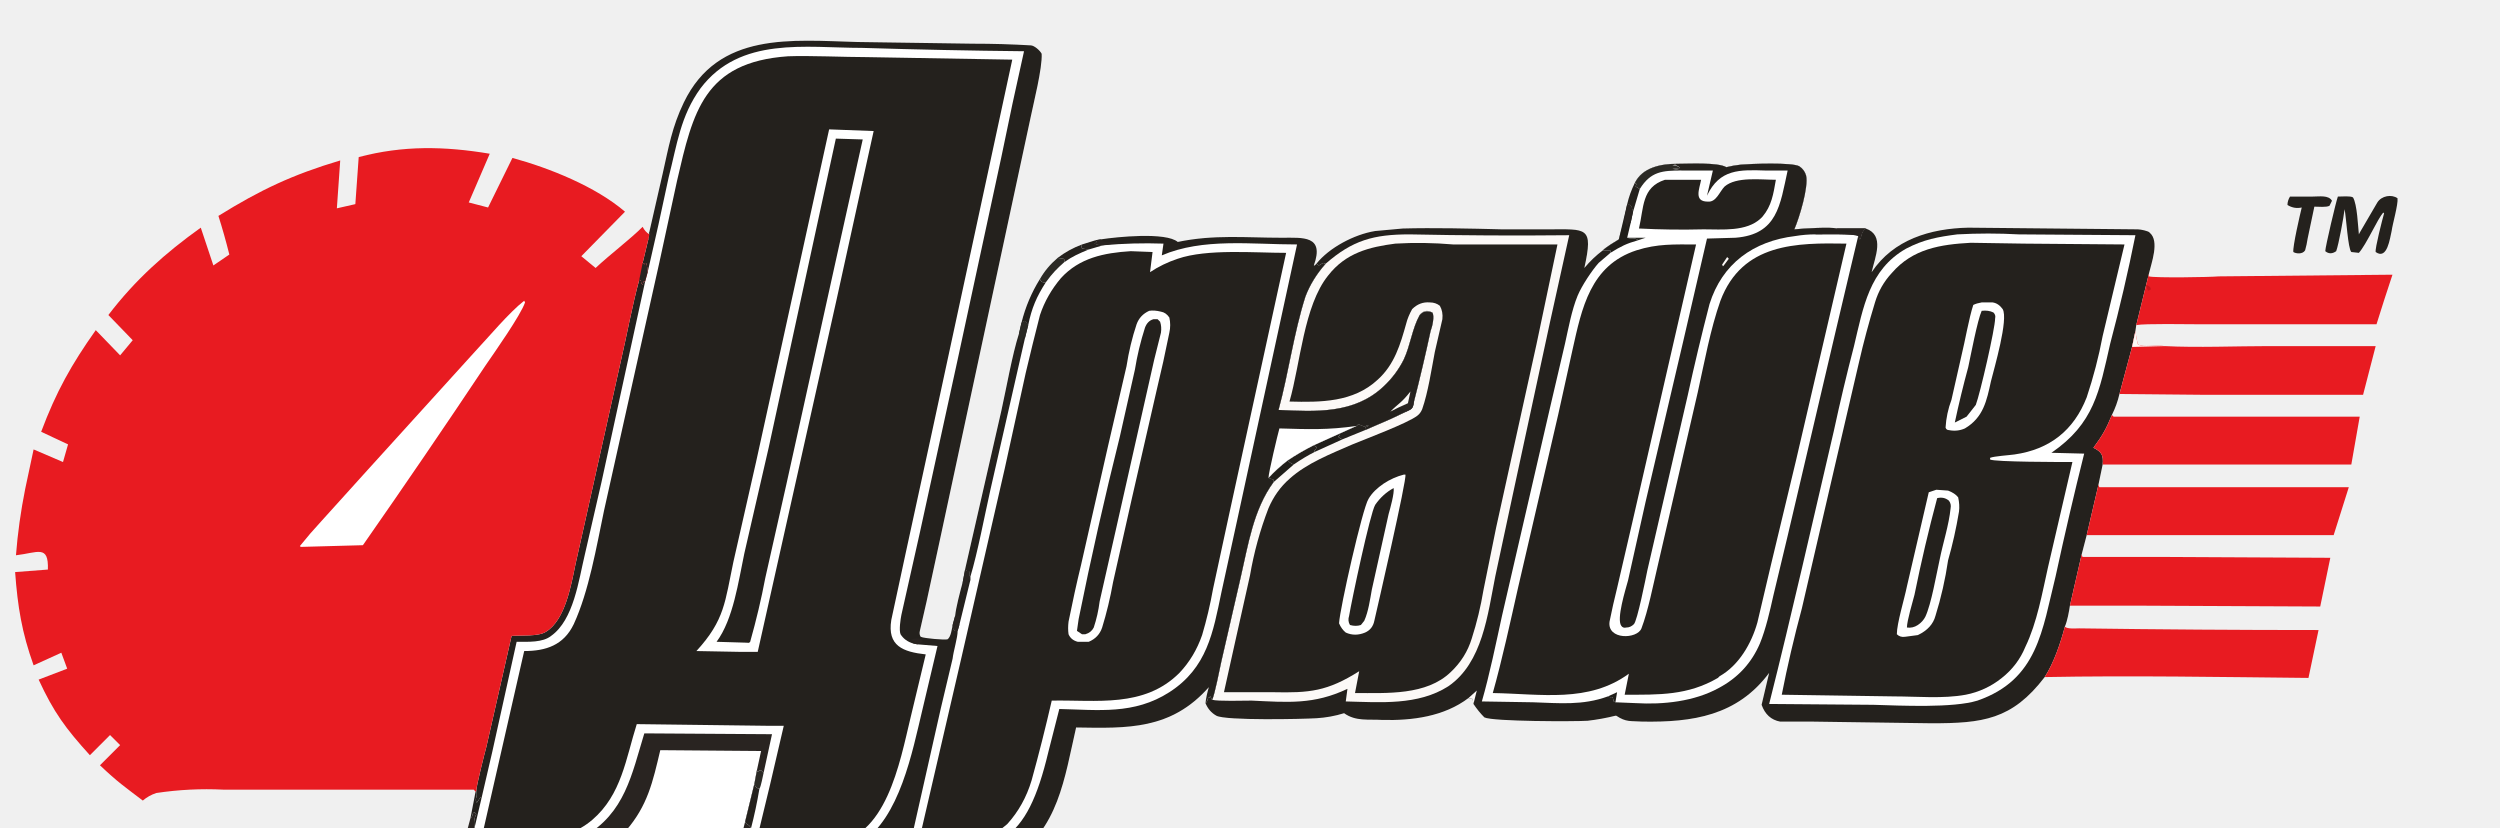
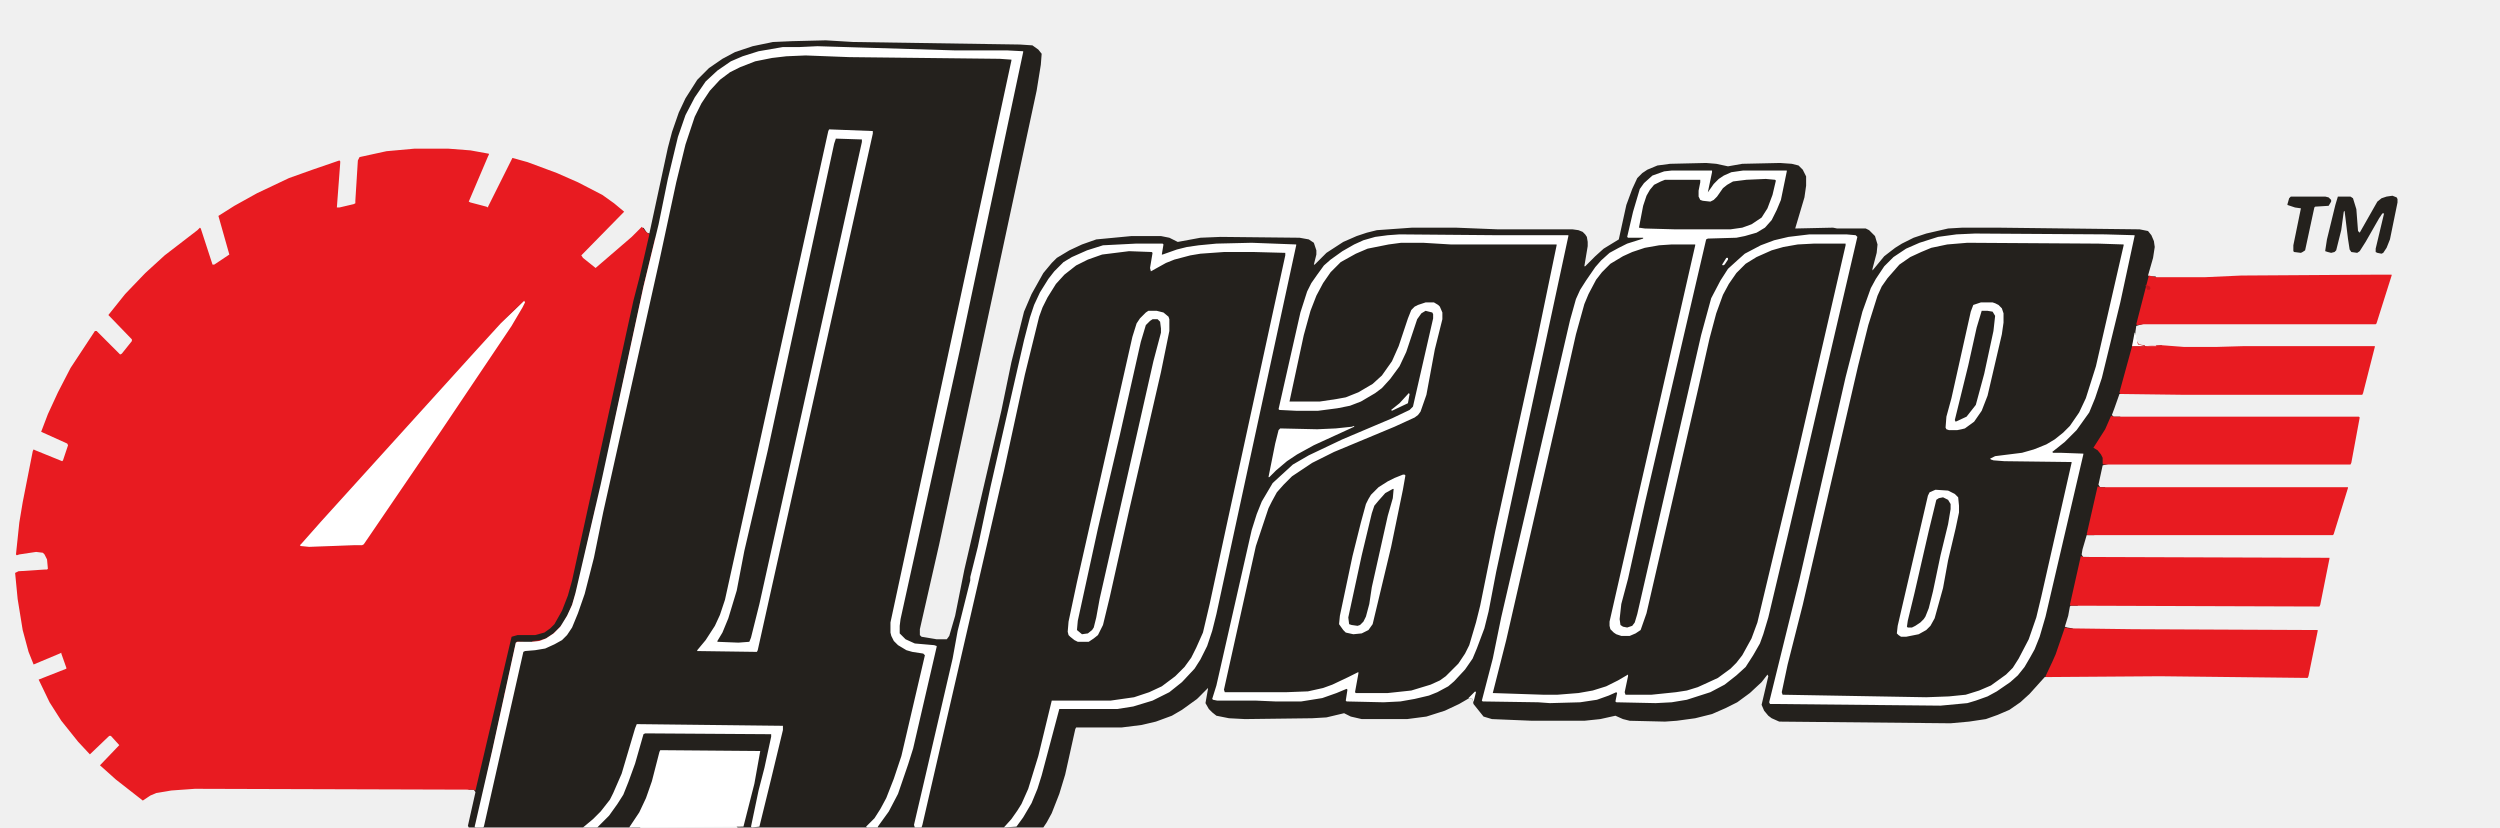
- <svg xmlns="http://www.w3.org/2000/svg" style="display:block" viewBox="0 0 2976 985">
-   <defs>
-     <linearGradient id="a" x1="2153" x2="2167" y1="1177" y2="1177" gradientUnits="userSpaceOnUse">
-       <stop class="stop0" offset="0" stop-color="#fff1f1" />
-       <stop class="stop1" offset="1" stop-color="#f9fdfa" />
-     </linearGradient>
-   </defs>
-   <path fill="#fff" d="m773 276 16-70c7-31 11-55 25-84 41-85 129-74 207-72l137 2q35 0 69 2c4 0 11 6 13 10 1 17-10 60-13 75l-26 121-82 382-16 74-8 35q-1 4 1 7c4 2 29 4 32 3 4-3 5-12 6-17l3-11c1-10 6-29 9-40l3-16 43-188c6-27 13-67 21-92l3-13q7-28 22-52 8-14 21-25 13-10 29-16l16-5 6-1c19-3 78-9 92 3 43-9 81-5 124-5 25 0 51-3 38 33h1l2-2c15-19 45-35 70-39l33-3c36-1 80 0 118 1h54c47 0 55-4 44 46q10-12 22-21c4-4 14-10 19-13l19-67c9-19 32-23 50-23 14 0 49-2 59 4q8-2 17-3c11-1 62-3 70 2q6 4 8 11c3 14-8 50-14 64 10-1 43-3 51-1h34c23 8 11 34 7 52 26-39 70-52 115-53l202 2c3 0 13 2 14 4 12 10 2 36-1 49l-15 61-1 7-4 19-15 56q-3 13-9 25c-7 17-11 24-22 39 10 5 12 9 11 20l-5 24-14 60-6 23-14 61c-1 7-3 18-6 25-5 19-13 43-24 60-39 51-74 55-135 55l-72-1-70-1h-38q-16-3-22-20l9-38c-38 51-91 59-151 58-14-1-19 1-31-7h-1q-16 4-33 6c-15 1-113 1-123-4q-7-7-13-16l-1-6-5-1c-29 22-67 27-103 26-16-1-31 2-45-8q-16 5-33 6c-16 1-108 3-119-3q-9-5-13-15 1-9 4-19c-45 51-97 49-158 48-14 61-21 121-77 157q-12 47-23 96l-22 97c-7 32-14 68-25 99q-9 19-23 34v2l-2 5c-3 4-18 6-22 6-4 1-21 6-28 6H903l63-272q5-31 17-60h-14l-13 57-31 133c-7 31-15 76-29 102-28 47-79 41-125 41l4-18c-29 22-70 18-105 18l4-17c-37 21-62 17-104 16l56-246c6-28 12-61 23-87l-14 1-14 59c-5 20-8 37-17 55 0 1 4 4 3 6l-9 39-14 62q-4 28-15 55c-25 64-80 57-136 57l-97-1 50-218q10-52 25-104 5-14 14-25l-1-2v-6q3-5 11-6l2 2c32-25 79-20 119-20l4-15 6-31 1-2c0-5 10-45 12-52l30-132c11-1 32 1 41-5 23-14 30-56 35-80l13-58 41-184c7-30 14-68 22-97l2 1q0 3 2 5l1-4h2l3-11c-1-5 0-6-2-11l-3 1 2-1-1 2-2-2 7-29 1-5z" />
-   <path fill="#24211d" d="M1946 218c9-19 32-23 50-23 14 0 49-2 59 4q8-2 17-3c11-1 62-3 70 2q6 4 8 11c3 14-8 50-14 64 10-1 43-3 51-1h34c23 8 11 34 7 52 26-39 70-52 115-53l202 2c3 0 13 2 14 4 12 10 2 36-1 49l-15 61-1 7-4 19-15 56q-3 13-9 25c-7 17-11 24-22 39 10 5 12 9 11 20l-5 24-14 60-6 23-14 61c-1 7-3 18-6 25-5 19-13 43-24 60-39 51-74 55-135 55l-72-1-70-1h-38q-16-3-22-20l9-38c-38 51-91 59-151 58-14-1-19 1-31-7h-1q-16 4-33 6c-15 1-113 1-123-4q-7-7-13-16l-1-6-5-1c-29 22-67 27-103 26-16-1-31 2-45-8q-16 5-33 6c-16 1-108 3-119-3q-9-5-13-15c4-3 1-7 6-7l-1-1h2l-1-1 1 4 1 1c3-6 9-37 11-46l23-100c9-39 15-80 39-113v-3l-6-2a153 153 0 0 1 54-39l31-14 20-9 2-2c6 2 6 4 11 1l1 1-4 2v3l30-13 19-9c6-3 8-3 9-11q11-43 20-85c2-5 5-18 2-22q-9-5-15 3c-9 16-11 36-19 53q-9 18-24 32c-35 33-81 30-125 28 12-44 18-91 32-135q8-21 24-39l-3-1-5 3-3-2c15-19 45-35 70-39l33-3c36-1 80 0 118 1h54c47 0 55-4 44 46q10-12 22-21c4-4 14-10 19-13z" />
-   <path fill="#fff" d="M1946 218c9-19 32-23 50-23 14 0 49-2 59 4q8-2 17-3c11-1 62-3 70 2q6 4 8 11c3 14-8 50-14 64 10-1 43-3 51-1h34c-6 4-5 11-7 13l-2-4-10 42-17 72-57 243-17 71c-4 18-9 40-16 57q-15 35-49 53c-29 16-66 20-99 18l-24-1-2-1c-2-9-1-3-7-6-30 11-58 8-89 7l-61-1c9-31 17-70 24-102l57-247 18-77c4-18 8-40 15-57 5-12 17-30 25-39l14-12v-3h-9c4-4 14-10 19-13z" />
-   <path fill="#24211d" d="M1996 195c14 0 49-2 59 4q8-2 17-3c11-1 62-3 70 2q6 4 8 11c3 14-8 50-14 64 10-1 43-3 51-1h34c-6 4-5 11-7 13l-2-4c-4-3-44-2-51-2q-12 0-24 2c-50 6-87 33-102 81q-14 54-26 109l-48 208c-2 10-12 60-16 64q-4 4-9 4-4 1-6-2c-6-8 5-43 8-54l21-94 45-192 28-121 34-1c50-4 53-39 62-80h-26c-31-1-55-2-70 30l7-30h-37l-11-2 9-1-1-1q-3-3-8-2z" />
-   <path fill="#292421" d="M2187 272h34c-6 4-5 11-7 13l-2-4c-4-3-44-2-51-2 3-2 28-2 33-2h-6c5 0 17 0 20-3h-1l-2 1c-10-3-18 0-24-2q5 1 6-1" />
-   <path fill="#fcf9f7" d="m2056 306 2 2-6 8-1 1-1-2z" />
-   <path fill="#201e1a" d="M1937 243q4 1 5 3l2 6-3 14-4 17c6 2 8-1 13 3-14 4-20 7-33 15v-3h-9c4-4 14-10 19-13z" />
-   <path fill="#292421" d="M1937 243q4 1 5 3l2 6-3 14-1-2q-3 3-2 7l-5-8z" />
-   <path fill="#2b2a25" d="M1946 218c9-19 32-23 50-23l-5 2q5 0 8 2l1 1-9 1 11 2c-23 0-37 1-50 22l-5-3 1-3z" />
-   <path fill="#24211d" d="m1946 218 2 1-1 3 5 3-8 27-2-6q-1-2-5-3 3-13 9-25" />
-   <path fill="#201e1a" d="m1914 829 11-5-2 12-2-1c-2-9-1-3-7-6" />
-   <path fill="#2b2a25" d="M1937 283h22l-9 3c-5-4-7-1-13-3" />
-   <path fill="#24211d" d="m2019 291-75 327-19 82q-5 20-9 40c-3 22 33 21 38 8 8-21 14-52 19-73l48-208c8-36 15-75 27-109 26-69 91-69 150-68l-60 258-30 125-16 68c-7 25-22 51-45 64l-2 2c-36 21-70 20-111 20l5-25c-48 35-104 24-162 23 11-39 21-85 30-125l48-207 17-77c11-49 21-100 76-118 25-8 45-7 71-7M1982 214h43c-2 11-9 26 8 26 10 1 14-12 20-18 14-12 43-8 61-8-3 17-5 31-16 44l-2 2c-17 16-46 13-68 13q-39 1-77-1c6-25 3-49 31-58" />
-   <path fill="#fcf9f7" d="M1578 314c32-28 57-35 100-35q95 2 190 1l-23 104-44 204-21 98c-9 45-15 103-56 131-36 23-81 19-122 18l2-15c-40 19-71 16-114 14-9 0-41 1-47-1 3-6 9-37 11-46l23-100c9-39 15-80 39-113v-3l-6-2a153 153 0 0 1 54-39l31-14 20-9 2-2c6 2 6 4 11 1l1 1-4 2v3l30-13 19-9c6-3 8-3 9-11q11-43 20-85c2-5 5-18 2-22q-9-5-15 3c-9 16-11 36-19 53q-9 18-24 32c-35 33-81 30-125 28 12-44 18-91 32-135q8-21 24-39" />
-   <path fill="#24211d" d="m1564 530 3 2c0 5-3 2-2 6q-12 6-25 15-5-2-7-5 15-10 31-18M1615 507l2-2c6 2 6 4 11 1l1 1-4 2v3l-27 11q-3-1-5-3l2-2v-2z" />
-   <path fill="#201e1a" d="m1564 530 31-14v2l-2 2q2 2 5 3l-33 15c-1-4 2-1 2-6zM1533 548q2 3 7 5l-24 21v-3l-6-2q10-11 23-21" />
-   <path fill="#24211d" d="M1661 290q34-2 69 1h124l-25 119-48 218-15 74q-5 30-14 58-7 23-25 40c-29 28-76 25-114 25l5-26c-38 24-59 26-103 25h-58l14-63 17-76q7-41 22-80 9-21 25-35c21-19 50-30 75-41 17-7 65-25 77-34q4-3 6-8c7-20 11-47 15-68l9-39q1-9-3-16-5-4-12-4-12-1-21 8-5 9-7 17c-7 25-14 49-34 67-29 27-68 27-105 26 13-45 17-114 46-150 21-27 49-34 80-38" />
-   <path fill="#fff" d="M1671 565h2c2 5-34 161-37 174q-2 10-11 14-12 5-23 0-5-4-8-11c1-18 28-137 35-148 8-14 26-25 42-29" />
-   <path fill="#24211d" d="M1659 581c1 6-4 24-6 31l-20 90c-2 11-4 26-9 37l-4 5q-6 2-13 0-3-5-1-11c3-18 25-122 31-132q9-13 22-20" />
-   <path fill="#fcf9f7" d="m1758 822-4 16-1-6-5-1z" />
-   <path fill="#fff" d="M2330 279q37-2 73 0l139 1q-13 65-30 129c-13 57-19 95-70 130l39 1q-18 72-34 146c-16 64-21 123-93 148-29 9-91 6-124 5l-124-1c27-107 52-218 77-325q11-51 24-101c11-46 18-91 62-116 21-11 38-14 61-17" />
-   <path fill="#24211d" d="m2346 289 63 1 120 1-26 109q-7 37-19 73-23 59-86 68c-7 1-24 2-29 4v2c5 3 86 3 98 3l-29 125c-7 31-13 66-27 95q-9 22-28 37a98 98 0 0 1-43 20c-27 5-58 2-85 2l-134-2q10-51 24-103l41-177 27-116q8-35 19-71 6-20 20-35c25-29 58-34 94-36" />
-   <path fill="#fff" d="m2305 583 14 1q8 3 12 8 2 9 1 17-5 30-13 58-5 34-15 66-4 15-21 23l-15 2q-6 1-10-3c0-13 9-42 12-57l26-112z" />
-   <path fill="#24211d" d="M2306 593q8-2 14 3 3 4 2 9c-2 20-9 41-13 61-4 18-10 53-17 68q-3 6-9 10t-13 3c0-8 7-31 9-39q12-59 27-115" />
-   <path fill="#fff" d="M2359 360h13q7 1 12 8c7 12-10 70-14 86-5 23-9 43-31 56q-9 4-19 2-3 0-4-3 1-17 7-33l12-53c4-16 9-45 14-60q4-2 10-3" />
-   <path fill="#24211d" d="M2359 370q8-1 14 2 3 3 2 7c0 12-18 90-23 103l-11 14-14 7q7-33 16-66c3-14 11-56 16-67" />
-   <path fill="#292421" d="m767 873 152 1-10 46-3-3h-2l-2 2-1-2-3 16-11 45c2 5 4 2 7 8l-6 28q2 6 2 16 4 4 10 5 22 2 45 2 5-2 8 0 0 9-3 20l-2-3c-6 1-5 7-9 10-2 7-16 65-16 70l1 19 3 3-21 93c-5 18-10 44-16 61l-8 14c9 7 5 4 14 4-28 47-79 41-125 41l4-18c-29 22-70 18-105 18l4-17c-37 21-62 17-104 16l56-246c6-28 12-61 23-87l-14 1-14 59c-5 20-8 37-17 55 0 1 4 4 3 6l-9 39-14 62q-4 28-15 55c-25 64-80 57-136 57l-97-1 50-218q10-52 25-104 5-14 14-25l-1-2v-6q3-5 11-6l2 2c32-25 79-20 119-20l4-15c4-3 1-6 5-7l2 2q-4 8-2 16l-4 25c35 10 101 5 134-14 49-28 57-74 72-123" />
-   <path fill="#fff" d="m786 893 120 1-5 23-3 16-11 45-3 12-139-1c26-30 32-58 41-96" />
-   <path fill="#fff" d="m1288 291 16-5 2 2-3 2q5 2 10 2l19-3 53 1-2 14c49-21 107-13 161-13l-71 327-19 87c-10 48-17 90-62 119-42 27-85 21-131 20l-13 51c-26 109-59 124-167 121l39-173 14-59c1-9 6-25 6-33h-3q-3-2-3-7l3-11c1-10 6-29 9-40l3-16 43-188c6-27 13-67 21-92l3-13q7-28 22-52 8-14 21-25 13-10 29-16" />
-   <path fill="#24211d" d="m1216 384 4-2c3 2 1 2 4 5l-4 16-41 180c-7 31-15 74-24 104-2-3-1-2-1-6q-1-2-3-1l-2-3 43-188c6-27 13-67 21-92z" />
-   <path fill="#2b2a25" d="m1216 384 4-2c3 2 1 2 4 5l-4 16-1-2q-2 2-3 7h-1q-2-5-2-11z" />
-   <path fill="#24211d" d="m1146 693 3-16 2 3q2-1 3 1c0 4-1 3 1 6v4l-13 53-2 7h-3q-3-2-3-7l3-11c1-10 6-29 9-40" />
-   <path fill="#292421" d="m1146 693 3-16 2 3q2-1 3 1c0 4-1 3 1 6v4l-2-2q-1 7-5 15h-1zM1137 733l1 1 2-1h2c2 4-2 5 0 11l-2 7h-3q-3-2-3-7z" />
-   <path fill="#201e1a" d="M1238 332q1 5 7 4c-11 17-17 31-21 51-3-3-1-3-4-5l-4 2q7-28 22-52" />
-   <path fill="#2b2a25" d="M1238 332q8-14 21-25l7 1 1 1v3c-9 8-14 13-22 24q-6 1-7-4" />
-   <path fill="#24211d" d="M1259 307q13-10 29-16l-1 4 2 1 7 1c-12 5-19 8-29 15v-3l-1-1z" />
-   <path fill="#24211d" d="m1288 291 16-5 2 2-3 2q5 2 10 2l-17 5-7-1-2-1zM1346 299l26 1-3 24q15-10 33-16c35-12 91-7 129-7l-68 312-19 88q-5 28-13 55-9 26-27 45c-42 42-99 32-152 33q-11 48-24 95-9 30-29 52c-29 26-70 25-106 24q52-223 103-447l25-114q8-34 17-69 8-24 25-44c22-24 51-30 83-32" />
-   <path fill="#fff" d="M1368 370q6-1 14 1 6 1 10 7 2 9 0 18-7 35-15 68l-30 131-22 98q-5 28-13 54-4 12-16 17h-13q-8-2-11-9-1-7 0-15 7-35 15-68l32-141 22-95q4-26 12-50 4-11 15-16" />
-   <path fill="#24211d" d="M1373 380h5l3 3q2 6 1 13l-8 32-46 204-19 84q-2 16-7 31-3 6-10 8h-4l-6-4 2-14q22-109 49-217l18-80q4-25 12-50 3-8 10-10" />
-   <path fill="#24211d" d="m773 276 16-70c7-31 11-55 25-84 41-85 129-74 207-72l137 2q35 0 69 2c4 0 11 6 13 10 1 17-10 60-13 75l-26 121-82 382-16 74-8 35q-1 4 1 7c4 2 29 4 32 3 4-3 5-12 6-17q0 5 3 7h3c0 8-5 24-6 33l-14 59-39 173c108 3 141-12 167-121l13-51c46 1 89 7 131-20 45-29 52-71 62-119l19-87 71-327c-54 0-112-8-161 13l2-14a574 574 0 0 0-72 2q-5 0-10-2l3-2-2-2 6-1c19-3 78-9 92 3 43-9 81-5 124-5 25 0 51-3 38 33h1l2-2 3 2 5-3 3 1q-16 18-24 39c-14 44-20 91-32 135 44 2 90 5 125-28q15-14 24-32c8-17 10-37 19-53q6-7 15-3c3 4 0 17-2 22q-9 42-20 85c-1 8-3 8-9 11l-19 9-30 13v-3l4-2-1-1c-5 3-5 1-11-1l-2 2-20 9-31 14q-16 8-31 18-13 10-23 21l6 2v3c-24 33-30 74-39 113l-23 100c-2 9-8 40-11 46l-1-1-1-4 1 1h-2l1 1c-5 0-2 4-6 7q1-9 4-19c-45 51-97 49-158 48-14 61-21 121-77 157q-12 47-23 96l-22 97c-7 32-14 68-25 99q-9 19-23 34v2l-2 5c-3 4-18 6-22 6-4 1-21 6-28 6H903l63-272q5-31 17-60h-14l-13 57-31 133c-7 31-15 76-29 102-9 0-5 3-14-4l8-14c6-17 11-43 16-61l21-93-3-3-1-19c0-5 14-63 16-70 4-3 3-9 9-10l2 3q3-11 3-20-3-2-8 0-23 0-45-2-6-1-10-5 0-9-2-16c40-1 105 9 137-11 46-29 61-108 73-158l18-76-24-2-5-1q-10-3-15-11c-2-5 0-18 1-23l22-98 45-206 52-241q13-64 27-126-96-1-193-4c-67 0-145-14-192 48-24 33-28 67-38 106q-12 57-25 113c-1-5 0-6-2-11l-3 1 2-1-1 2-2-2 7-29 1-5z" />
-   <path fill="#fff" d="M1523 510c34 1 58 2 92-3l-20 9-31 14q-16 8-31 18-13 10-23 21c0-6 11-52 13-59" />
-   <path fill="#292421" d="m1679 466 1-1q3 6 2 12l1 2c-1 8-3 8-9 11q-4-3-9-5l11-5z" />
-   <path fill="#fcf9f7" d="m1679 466-3 14-11 5-10 5c10-10 13-10 24-24" />
-   <path fill="#292421" d="m1304 286 6-1c6 5 7 3 16 3h-1l7 1-19 3q-5 0-10-2l3-2z" />
-   <path fill="#292421" d="m1087 766 2-2-5-2q8-4 14 0v2l-6 3zM773 276c6 2 7 9 2 11l-3-3 1-5z" />
-   <path fill="#24211d" d="m761 333 2 1q0 3 2 5l1-4h2l-17 78-35 161-20 87c-7 29-13 77-40 96-10 8-27 7-41 7l-29 131-13 56-1-2-4 6h-1c-2-6 2-5 0-14 0-5 10-45 12-52l30-132c11-1 32 1 41-5 23-14 30-56 35-80l13-58 41-184c7-30 14-68 22-97M898 933q1 5 6 6-4 24-10 47c-3-6-5-3-7-8z" />
-   <path fill="#201e1a" d="M567 941c2 9-2 8 0 14h1l4-6 1 2-8 34q-2-8 2-16l-2-2c-4 1-1 4-5 7l6-31z" />
-   <path fill="#2b2a25" d="m901 917 1 2 2-2h2l3 3c-1 4-3 16-5 19q-5-1-6-6z" />
-   <path fill="#24211d" d="M938 67c25-1 68 1 94 1l173 3-97 450-30 138-17 79c-5 31 14 38 41 41l-18 75c-13 54-29 145-95 150-24 2-63 1-89-1q17-69 33-139h-18l-157-2c-13 41-18 84-53 114-34 29-89 30-133 27l52-228c26 0 47-7 59-32 18-39 27-92 36-135l66-296 21-97c19-82 32-141 132-148" />
-   <path fill="#fff" d="m987 154 53 2-15 68-29 132-94 420h-20l-53-1c34-37 34-59 44-106l27-119z" />
-   <path fill="#24211d" d="m995 165 32 1-32 144-59 267-25 111q-7 37-18 76c-2 2-1 1-6 1l-34-1c20-27 26-72 33-105l29-126z" />
-   <path fill="#E81B21" d="M427 187c53-14 102-13 156-4l-25 58 23 6 29-59c44 12 99 34 134 64l-52 53 17 14c17-16 41-34 56-49q3 6 8 9l-1 5-7 29 2 2 1-2-2 1 3-1c2 5 1 6 2 11l-3 11h-2l-1 4q-2-2-2-5l-2-1c-8 29-15 67-22 97l-41 184-13 58c-5 24-12 66-35 80-9 6-30 4-41 5l-30 132c-2 7-12 47-12 52l-1 2q0-1-2-3H266q-40-2-80 4-9 3-16 9c-21-16-30-22-51-42l24-24-12-12-24 24c-29-32-43-51-61-90l34-13-7-19-33 15c-14-39-19-70-22-111l39-3c1-30-12-20-38-17q3-39 11-79l10-47 35 15 6-21-32-15c18-48 36-80 65-121l29 30 15-18-29-30c32-42 68-74 110-104l15 45 19-13q-6-24-13-46c50-31 88-49 145-66l-4 57 22-5z" />
-   <path fill="#292421" d="m761 333 4-20 2 2 1-2-2 1 3-1c2 5 1 6 2 11l-3 11h-2l-1 4q-2-2-2-5z" />
-   <path fill="#fff" d="m624 358 1 2c-5 15-36 59-47 75q-72 108-146 214l-73 2h-1l-1-1q12-15 25-29l56-62 127-140c16-17 41-47 59-61" />
-   <path fill="#24211d" d="m1135 1369 18-77 32-142q10-52 25-103c22-64 87-56 140-56v75c0 6-1 25 3 28 11-24 25-61 44-79 24-24 54-23 85-23h47l-11 52-32 140-18 83c-7 29-12 58-35 79-29 28-72 23-109 23l2-15c-29 18-43 15-76 15l1-28-5 4c-30 29-73 25-111 24" />
-   <path fill="#E81B21" d="M2434 806c11-17 19-41 24-60 3 3 13 2 17 2q143 2 285 2l-12 57c-102-1-211-3-314-1M2492 533c11-15 15-22 22-39l2 2h293l-10 57h-296c1-11-1-15-11-20M2478 660l1 3h102l193 1-12 58-212-1h-86zM2498 577l1 3h297l-18 57h-294zM2542 394q1 9 3 16c7 4 20 0 32 2 38 2 86 0 124 0h127l-15 58h-187l-103-1 15-56z" />
-   <path fill="#fcf9f7" d="M2542 394q1 9 3 16c7 4 20 0 32 2l-39 1z" />
-   <path fill="#E81B21" d="M2558 326v3c7 2 73 1 83 0l207-2q-10 30-19 59h-212c-12 0-64-1-74 1z" />
-   <path fill="#C4151A" d="m2555 339 2 1q4 2 3 5l-3 1q-2-3-2-7" />
-   <path fill="#24211d" d="m2808 279 1-2 21-36c5-8 17-10 24-5 1 7-6 31-7 39-2 8-5 35-19 25-1-4 8-39 10-46l-1-1c-7 8-20 38-29 48l-9-1c-4-4-6-41-8-51-1 9-7 42-10 50q-7 5-13 0c0-5 13-60 15-65 5 0 15-1 18 1 5 8 6 35 7 44M2726 234h27c8 0 19-2 23 5l-3 6c-4 2-13 1-18 1l-8 38q-1 7-3 14c-3 5-11 4-14 2-1-6 8-45 10-53q-9 2-17-3 0-5 3-10" />
+ <svg xmlns="http://www.w3.org/2000/svg" style="display:block" viewBox="0 0 2976 985" fill-rule="evenodd">
+   <path fill="#24211D" d="M943 49l-23 1-24 5-21 7-15 8-16 11-14 14-14 22-8 17-8 23-5 19-22 102-3-1-4-6-2 2-18 77-78 351-7 18-4 9-5 7-7 7-5 3-8 2-8 1-16 0-7 2-44 189 1 1 6 0 2 3-9 40 1 2 204 0 9-14 8-18 9-27 5-24 2-1 12 0 87 1-4 23-13 51 0 8 1 1 364 0 4-6 6-11 9-23 7-23 12-54 1-2 54 0 24-3 17-4 19-7 12-7 18-13 13-13 0 1-3 17 4 7 4 4 5 4 15 3 19 1 80-1 17-1 21-5 8 4 13 3 54 0 23-3 22-7 17-8 12-7 4 1 1 6 12 15 10 3 48 2 62 0 19-2 18-4 9 4 8 2 42 1 14-1 22-3 20-5 16-7 14-7 15-11 14-13 7-9 1 2-8 34 3 7 5 6 4 3 9 4 204 2 22-2 20-3 14-5 14-6 13-9 11-10 18-20 13-1 4-9 6-13 11-34-1-1-6-1-3-1 4-13 2-11 1-1 8 0 1-1 13-55 0-2-7 0-1-1-1-2 1-6 5-17 9 0 1-1 12-52 0-4-6 0-2-3 5-23 8-2 0-15-3-7 8-15 8-18 0-1-8 0-2-2 3-8 6-17 10 0 0-1 15-56-3-2-2-6-1-9 1-7 10-3 14-54-1-2-6 0-3-1 6-21 2-13-1-7-3-7-4-5-10-2-169-2-42 0-17 1-26 6-15 5-14 7-8 5-13 10-14 17 0-2 5-19 1-10-3-10-7-7-4-2-34 0-5-1-45 1 11-37 2-14 0-11-4-8-5-5-8-2-14-1-45 1-17 3-14-3-12-1-43 1-15 2-12 5-6 4-6 6-6 13-7 19-9 41-18 11-10 9-12 12-1 0 4-24 0-5-1-6-2-3-3-3-5-2-7-1-89 0-50-2-52 0-42 3-12 3-12 4-16 7-20 13-14 14-1 0 3-12 0-5-2-6-1-3-6-4-11-2-94-1-24 1-27 5-10-5-10-2-35 0-42 4-17 6-15 7-15 9-6 6-10 12-14 25-9 21-15 60-12 58-44 189-11 55-7 24-3 4-12 0-18-3-2-2 0-7 23-101 116-540 5-31 1-13-4-5-7-5-15-1-198-3-33-2zM2759 234l-32 0-2 2-2 7 0 1 9 3 7 1-9 44 0 7 1 1 8 1 2-1 3-2 11-51 1-1 16-1 3-5 0-2-3-3-4-1zM2841 234l-6 2-5 4-21 37-2-2-2-26-4-13-3-2-15 0-3 10-10 41-2 13 0 1 3 1 4 1 4-1 2-2 6-24 3-22 1-1 4 33 2 13 2 3 7 1 3-2 7-11 16-28 4-6 2 0-10 42 0 4 2 1 5 1 2-1 4-6 4-10 9-44 0-4-1-2-5-2zM1965 281l57 0 0 1 0 1-40 0-17 1-1 0zM1531 519l18-1 11 1 1 1-15 7-19 12-1-1 0-2z" />
+   <path fill="#E81B21" d="M493 177l-33 3-32 7-2 4-3 48 0 3-2 1-17 4-3 0 4-53 0-2-1-1-32 11-28 10-38 18-27 15-19 12 13 46-18 12-2 0-14-43-1-1-3 3-39 30-23 21-24 25-20 25 28 29 0 2-12 15-2 1-28-28-2 0-29 44-15 29-12 26-8 21 31 14 1 2-6 18-1 1-32-13-2-1-1 2-12 61-4 24-4 38 1 1 3-1 20-3 8 1 2 2 3 6 1 11-1 1-3 0-31 2-4 2 3 31 6 37 7 26 6 15 31-13 2-1 0 1 6 17 0 1-33 13 13 27 14 22 20 25 14 15 23-22 2 0 10 11-22 23-1 1 19 17 32 25 9-6 7-3 18-3 28-2 331 1 3 1 43-183 7-2 21 0 11-3 7-5 5-5 9-16 7-18 5-18 73-333 7-27 12-52-5-4-3-4-1-1-12 12-43 37-15-12-2-3 51-52-12-10-14-10-29-15-25-11-35-13-18-5-29 58 0 1-2-1-19-5-2-1 23-54 1-2 0-1-22-4-26-2zM780 283l-14 58-41 192 10-41 27-126 7-25 3-19 8-30 1-5 0-3zM2822 327l-154 1-44 2-57 0-9-2-15 58 1 1 8-1 276 0 1-1 18-57 0-1zM2540 405l-17 62 1 2 77 1 211 0 1-2 14-55 0-1-155 0-34 1-38 0-26-2-20 1-8-2-3-5zM559 442l-42 63-92 135-4 1-42 1 1-2zM2513 495l-7 16-14 22 5 3 4 5 2 4 0 7 1 1 294 0 1-2 10-54-1-1-292 0zM2497 579l-13 57 1 1 292 0 1-1 17-55 0-1-295 0zM709 604l-22 97-6 19-5 12-7 12-10 10-9 6-10 3-1 1 11-1 6-2 5-3 8-9 8-14 7-18 5-18 21-95zM2477 662l-13 58 1 1 296 1 1-2 11-55 0-1-293-1zM2458 747l-11 32-4 9-8 17 0 1 136-1 176 2 1-2 11-54 0-1-220-1-76-1zM615 764l-1 2-40 183 1-1 4-22 9-35 28-122 1-3 2-1 0-1z" />
+   <path fill="#C4151A" d="M772 319l-5 18 1 2 1 0 4-18 0-2zM2555 339l-1 1 2 5 1 0 2 0 1-2-1-2zM623 359l-12 10-17 18-222 245-13 15-2 2 1 1 16 1 55-2 4-1 4-6-1-1-58 1-1-1 4-2 1-4 3-1 1-4 3-1 1-4 4 0 1-5 4-1 0-4 4-1 1-4 4-1 1-4 4-1 0-4 4-1 1-5 4 0 1-5 4-1 0-4 4-1 1-4 4-1 1-4 4-1 0-4 4-1 1-5 4-1 1-4 4-1 1-4 4-1 1-5 4-1 0-4 5-1 0-5 4 0 1-5 4-1 1-4 4-1 1-5 4-1 1-4 4-1 1-5 4 0 1-5 4-1 0-4 5-1 0-5 5-1 0-4 4-1 1-4 4-1 1-5 4-1 1-4 4-1 1-5 4 0 1-5 4-1 1-4 4-1 0-5 5-1 0-4 5-1 0-5 4 0 1-5 4-1 1-4 4-1 1-5 4-1 1-5 5-1 1-5 4 0 1-5 4-1 0-4 4-1 1-4 4-1 1-1 1-6 5-1 2-2 11-19 3-6-1-2zM2540 405l-1 7 1 1 14 0-1-2-7-1-3-5zM2555 412l1 0 18 0-1-1zM667 746l-4 5 5 0 0-5zM661 752l-4 4 0 1 5-1 0-3zM644 762l-10 1-1 1 12 0 0-1zM615 764l1 1 7 0 0-1zM614 768l-2 6 1 1 2-1 0-6zM611 779l-1 6 1 1 1-1 0-6zM609 790l-1 5 1 2 1-1 0-5zM606 802l-1 5 1 1 1-1 0-5zM604 813l-1 5 1 1 1-1 0-5zM601 824l-1 5 1 1 1-1 0-4z" />
+   <path fill="#FFFFFF" d="M952 56l-20 0-29 5-19 6-14 6-16 11-14 13-13 19-11 21-9 26-12 50-11 54-18 74-51 236-30 129-4 14-6 13-8 13-8 8-9 6-8 3-9 1-17 0-2 1-28 128-20 87-1 4 1 1 9 0 1-1 47-208 2-1 12-1 12-2 11-5 9-5 6-6 6-9 7-17 8-23 11-43 11-54 67-300 20-93 11-45 11-33 8-16 10-15 12-13 12-9 12-6 18-7 20-4 17-2 23-1 52 2 179 2 14 1 0 1-144 669 0 12 1 4 3 6 5 5 10 6 7 2 13 2 2 2-28 120-9 27-9 23-7 13-7 11-10 10 1 1 13 0 0-1 13-18 11-21 12-35 6-19 28-121 0-1-3-1-23-2-11-5-7-7 0-9 1-8 71-322 75-353 0-1-19-1-62 0-164-5zM987 154l-1 2-2 9-121 549-6 18-6 13-11 17-10 12 0 1 71 1 1-2 137-615 0-2 0-1zM995 165l31 1 0 1 0 2-122 550-10 40-2 5-13 1-25-1 0-1 6-10 7-17 10-33 9-47 28-120 79-365zM1990 203l-9 1-14 5-10 9-5 7-8 27-7 30 1 1 18 0 0 1-19 6-10 5-11 6-10 9-7 8-11 16-7 11-5 11-7 25-82 354-10 49-13 50 1 1 66 1 14 1 36-1 20-3 14-5 9-4 1 1-2 10 1 1 47 1 19-1 18-3 28-9 17-9 14-11 11-10 9-14 8-14 4-11 6-20 24-101 82-352-2-2-11-1-44 0-25 3-17 4-16 6-19 10-9 8-11 10-9 14-11 21-12 44-76 332-3 10-3 4-6 2-5-1-3-2-1-7 2-18 8-30 20-90 73-314 2-1 34-1 10-2 14-4 10-6 8-9 6-12 5-12 7-34 0-1-52 0-14 2-9 4-6 4-6 6-7 10 5-24 0-2zM2079 214l23-1 11 1 1 1-4 17-6 16-7 11-12 8-11 4-14 2-66 0-36-1-7-1 5-26 4-12 4-7 5-6 8-4 5-2 42 0 0 3-2 10 0 7 2 4 3 1 9 1 4-2 4-4 7-10 5-4 7-4zM2351 278l-22 1-22 3-22 7-16 7-15 10-11 11-10 15-6 11-10 28-20 78-55 241-36 146 1 2 203 2 32-3 10-3 14-5 11-6 16-11 9-8 8-10 7-12 5-9 6-15 7-24 45-193 0-1-27-1-9 0-1-1 15-12 14-14 15-21 7-17 8-24 22-90 17-79 0-1-35-1zM1666 279l-14 1-15 2-14 4-11 5-14 8-14 10-8 7-8 11-7 10-5 10-8 25-26 115 1 1 20 1 26 0 23-3 15-3 13-5 17-10 8-6 10-11 11-15 8-17 13-39 5-7 5-3 8 2 1 2 0 5-24 105-4 4-21 10-59 25-40 19-19 11-24 22-13 22-6 15-6 19-42 185-5 16 1 1 5 1 46 0 23 1 31 0 25-4 17-6 12-5 1 1-2 13 1 1 44 1 20-1 17-3 17-4 10-4 13-7 7-6 13-14 9-13 5-12 9-24 5-20 9-47 86-400 0-1-84 0zM1694 289l33 2 126 0 0 1-24 116-49 224-18 89-5 20-8 27-5 10-8 12-15 15-7 5-11 5-23 7-28 3-38 0-1-1 4-22 0-2-12 6-19 9-11 4-18 4-26 1-73 0-1-3 38-171 15-45 4-8 6-11 8-9 10-10 24-16 26-13 72-30 24-11 4-3 3-4 7-20 10-54 9-36 0-8-3-7-2-2-5-3-10 0-9 3-4 2-4 4-4 10-11 33-8 18-12 17-11 10-17 10-15 6-11 2-20 3-22 0-14 0 17-79 8-29 7-18 8-15 9-13 12-12 18-10 14-6 25-5 15-2zM2342 289l156 1 30 1 0 1-33 144-12 38-8 17-11 16-8 8-10 8-10 6-15 6-14 4-32 4-6 3 1 1 3 1 13 1 80 1 0 1-36 159-6 25-9 26-12 23-7 11-8 8-18 13-14 6-16 5-20 2-27 1-171-3-1-3 7-33 18-71 66-285 12-48 11-35 5-11 7-10 14-16 13-9 13-6 12-5 19-4zM1352 290l-39 2-19 6-18 8-10 6-11 11-7 9-10 16-7 15-5 15-7 27-40 175-15 71-9 36 0 4-15 60-6 33-32 138-14 60 1 3 8 0 1-3 97-421 25-115 17-69 4-11 6-12 10-16 10-11 14-11 14-7 17-6 32-4 27 1 1 1-3 18 1 4 18-10 10-4 19-5 12-2 28-2 36 0 37 1 0 1 0 2-70 322-20 93-8 34-8 18-6 12-8 11-11 11-16 12-15 7-18 6-28 4-70 0-16 66-12 39-8 18-5 8-7 10-9 10 15-1 8-11 10-17 7-17 5-16 21-79 69 0 19-3 23-7 20-10 15-12 15-16 7-11 8-16 6-18 5-20 95-439 0-1-53-2-42 1-21 2-14 2-12 3-17 6-1 0 2-12-1-1zM2159 290l38 0 0 1 0 1-58 252-47 197-7 19-11 20-7 9-7 7-15 11-13 6-11 5-13 4-13 2-29 3-31 0-1-3 4-19 0-2-12 7-14 7-16 5-17 3-25 2-17 0-60-2 16-63 62-271 21-93 10-36 5-12 9-17 7-9 10-10 15-9 11-5 15-5 17-3 15-1 28 0 0 1-102 448 0 5 1 4 4 4 3 2 6 2 10 0 7-3 6-4 7-20 61-265 14-62 8-30 8-22 7-13 9-13 11-11 13-8 18-8 14-4 17-3zM2055 307l-5 8 1 1 2-1 4-6 0-2zM623 359l-27 26-31 34-183 202-23 26-2 2 1 1 10 1 54-2 9 0 2-1 92-135 84-125 13-22 3-6-1-2zM2358 360l-9 3-3 8-23 103-6 22-1 13 1 2 3 1 10 0 5-1 4-1 11-8 9-13 7-18 17-73 2-14 0-11-2-6-4-4-4-2-3-1zM1371 370l-4 0-3 2-7 7-4 6-5 16-66 292-10 47-1 12 1 4 2 2 5 4 4 2 13 0 6-4 5-4 2-4 4-8 8-33 23-103 38-165 10-49 0-14-1-3-6-5-8-2zM2359 370l7 0 6 1 3 5-2 18-11 51-10 37-11 14-13 6-1-2 16-65 10-45zM1372 380l6 0 3 3 1 8 0 5-9 34-64 283-4 22-3 12-2 3-5 4-7 1-6-5 1-11 24-110 26-111 25-111 6-20 5-5zM2541 396l-3 16 15 0-8-2-3-14zM2555 412l1 0 11 0-1-1zM1677 468l-11 12-10 8 1 1 19-9 2-11zM1609 508l-19 2-22 1-44-1-2 2-4 16-8 40 1 0 8-8 13-11 12-8 20-11 48-22 0-1zM1670 565l-10 4-8 4-11 7-9 9-3 5-3 6-6 22-10 40-15 71-1 10 5 7 3 3 9 2 10-1 8-4 5-7 22-92 14-68 3-17-1-1zM1658 582l1 0-1 11-6 21-19 85-3 20-4 15-3 6-4 4-3 1-7-1-3-1-1-8 16-74 12-50 3-9 5-6 8-9zM2304 583l-7 3-2 4-36 155-1 9 2 2 3 2 6 0 15-3 9-5 5-5 5-9 10-36 6-33 9-38 4-19 0-8-1-10-4-4-8-4zM2308 593l5-1 6 3 3 5 0 6-3 18-9 37-9 43-5 20-4 10-2 3-4 4-6 4-4 2-5 0-1-1 1-7 8-33 17-74 9-37zM1756 823l-8 8 5 1 1 4 3-12zM758 862l-2 5-16 54-10 23-4 8-11 14-9 9-12 10 17 0 14-14 10-14 7-11 6-15 8-22 10-35 2-1 150 1 0 3-8 37-7 27-9 43 1 1 9-1 14-57 14-58 0-5zM786 893l-1 2-9 35-7 20-8 17-12 18 136-1 13-51 7-39z" />
</svg>
